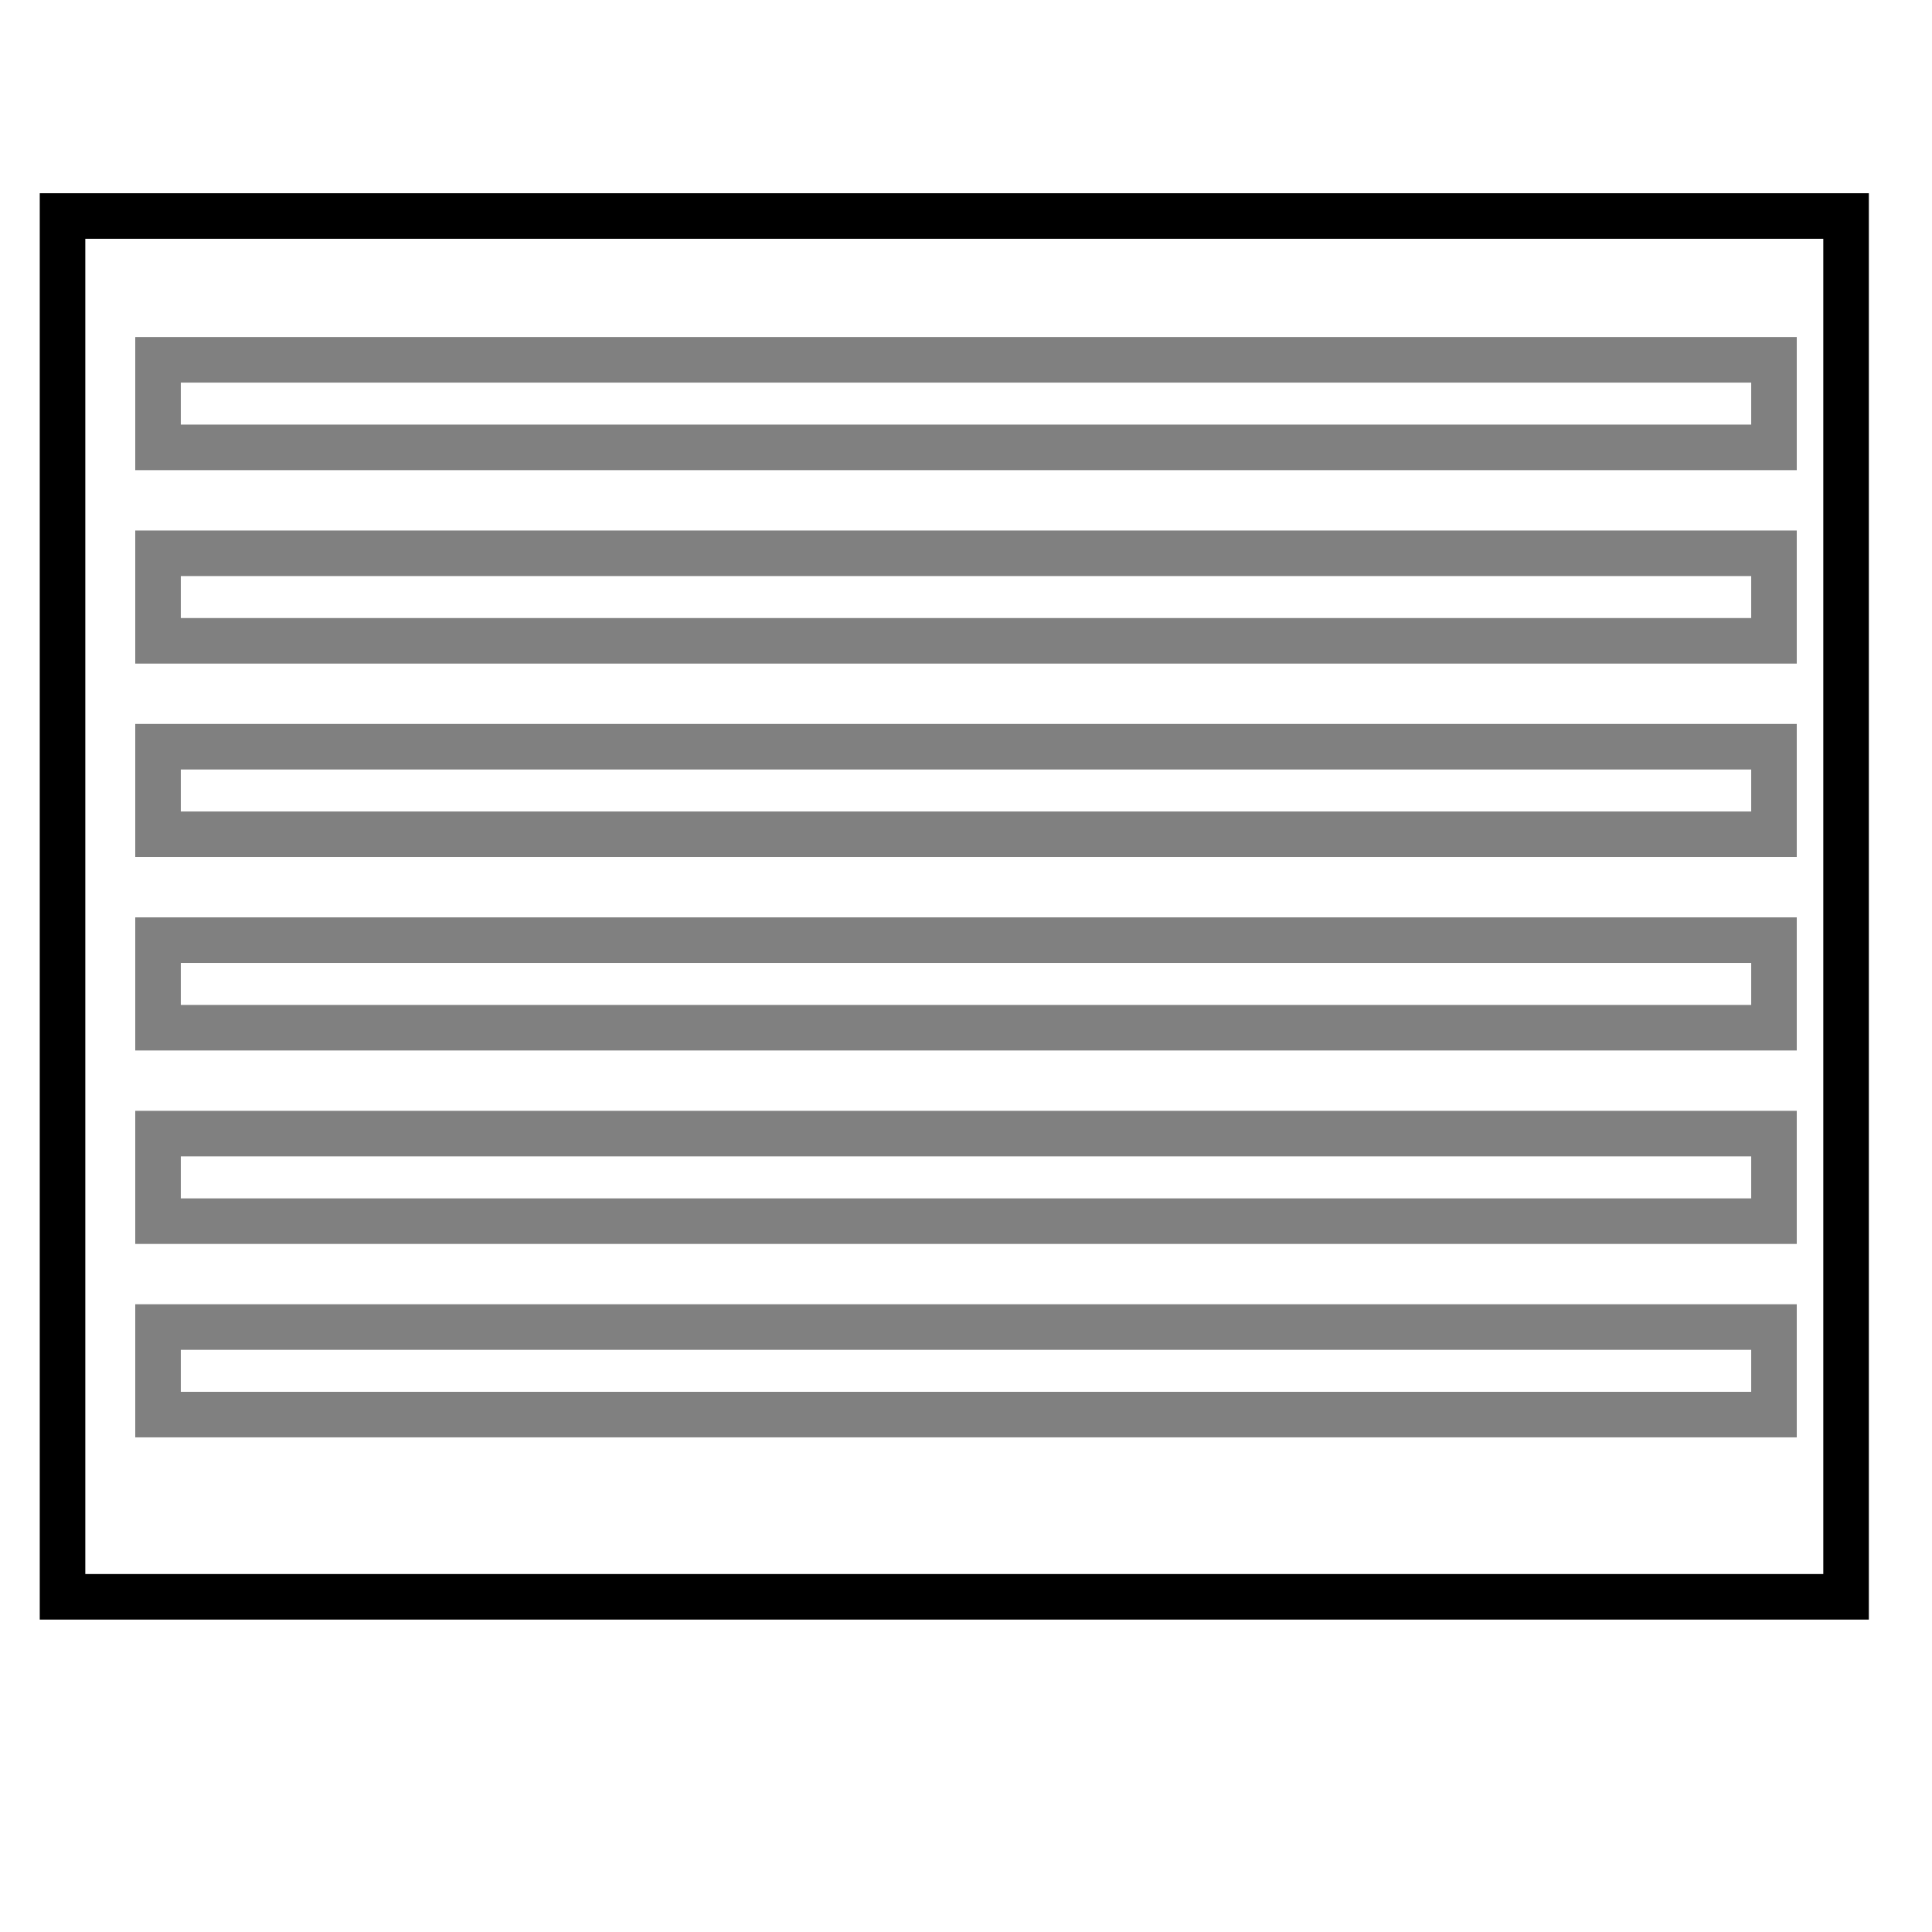
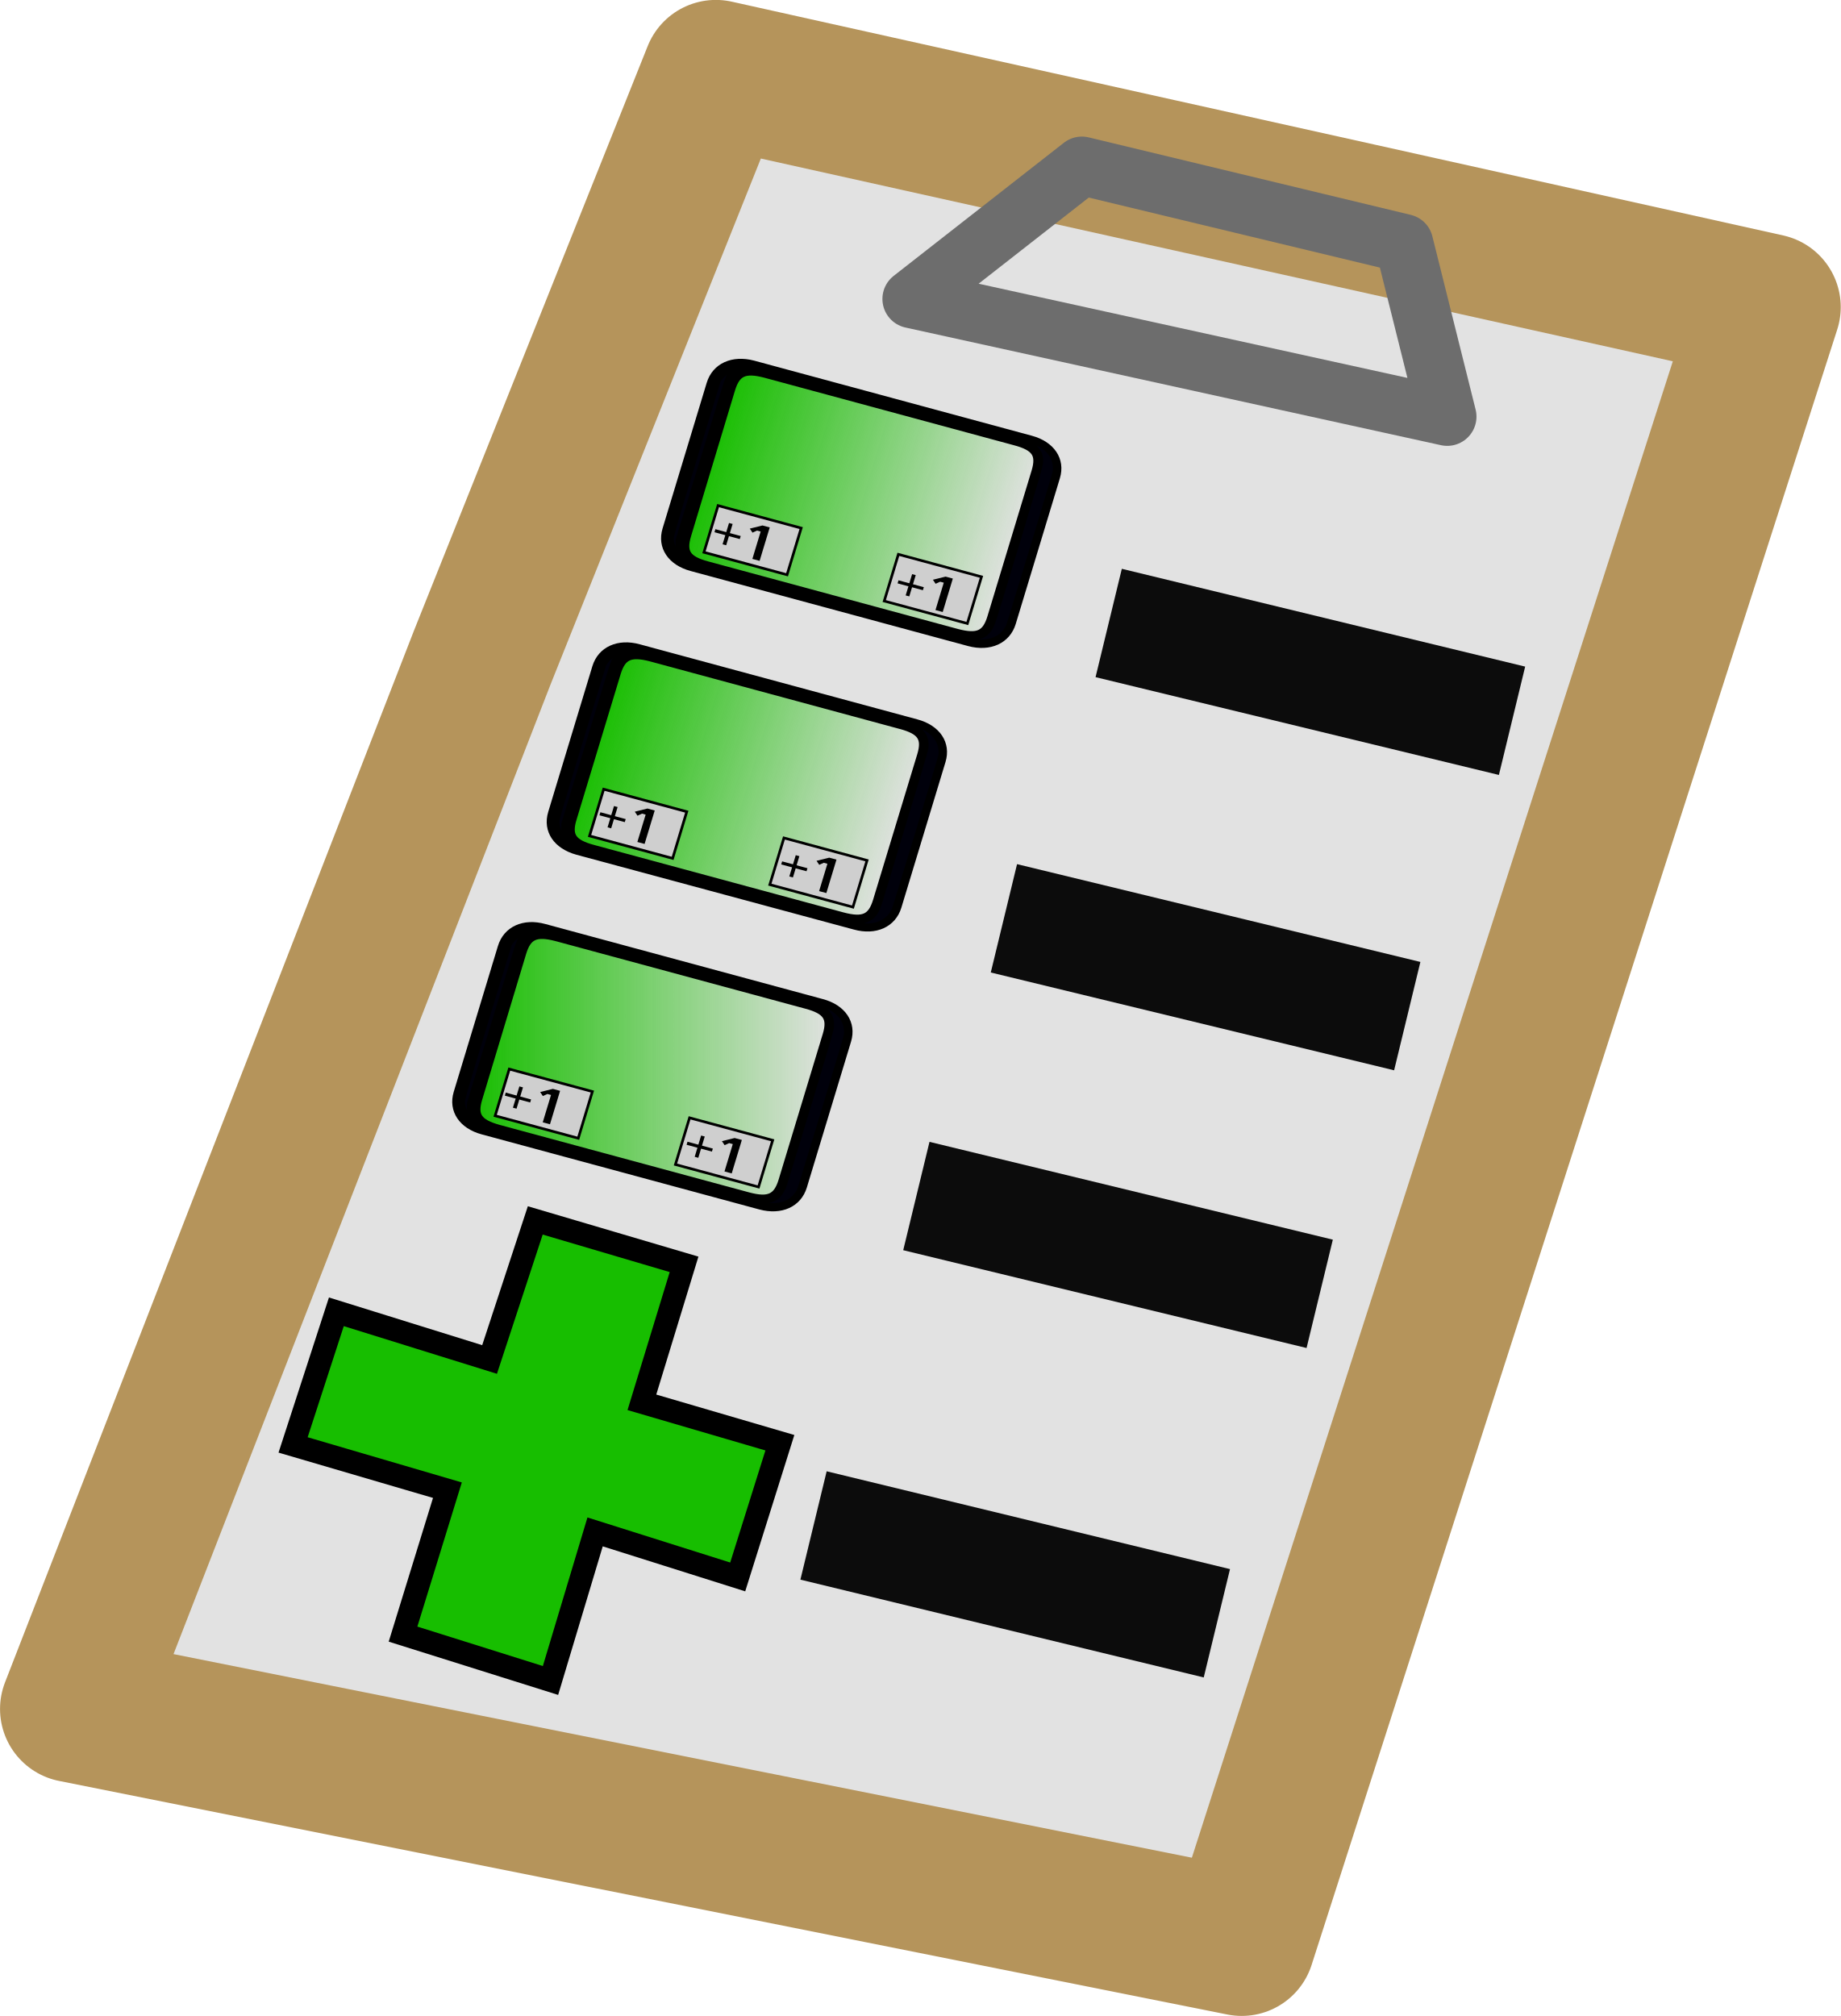
- <svg xmlns="http://www.w3.org/2000/svg" xmlns:xlink="http://www.w3.org/1999/xlink" width="136.533" height="136.533" id="svg1943" version="1.0">
-   <defs id="defs1945">
-     <linearGradient id="linearGradient2232">
-       <stop style="stop-color:#b4942a;stop-opacity:1;" offset="0" id="stop2234" />
-       <stop style="stop-color:#e4dcc9;stop-opacity:1" offset="1" id="stop2236" />
+ <svg xmlns="http://www.w3.org/2000/svg" xmlns:ns1="http://www.openswatchbook.org/uri/2009/osb" xmlns:xlink="http://www.w3.org/1999/xlink" width="8.338mm" height="9.132mm" viewBox="0 0 8.338 9.132" version="1.1" id="svg8">
+   <defs id="defs2">
+     <linearGradient id="linearGradient893">
+       <stop style="stop-color:#17be00;stop-opacity:1;" offset="0" id="stop889" />
+       <stop style="stop-color:#17be00;stop-opacity:0;" offset="1" id="stop891" />
    </linearGradient>
-     <linearGradient id="linearGradient3207">
-       <stop style="stop-color:#ffffff;stop-opacity:1;" offset="0" id="stop3209" />
-       <stop style="stop-color:#252525;stop-opacity:0;" offset="1" id="stop3211" />
+     <linearGradient id="linearGradient937" ns1:paint="solid">
+       <stop style="stop-color:#080808;stop-opacity:1;" offset="0" id="stop935" />
    </linearGradient>
-     <linearGradient id="linearGradient3225">
-       <stop style="stop-color:#ffffff;stop-opacity:1;" offset="0" id="stop3227" />
-       <stop style="stop-color:#aeaeae;stop-opacity:1;" offset="1" id="stop3229" />
-     </linearGradient>
-     <linearGradient id="linearGradient3325">
-       <stop id="stop3327" offset="0" style="stop-color:#ffffff;stop-opacity:1;" />
-       <stop id="stop3329" offset="1" style="stop-color:#ffffff;stop-opacity:0;" />
-     </linearGradient>
-     <linearGradient id="linearGradient3303">
-       <stop style="stop-color:#ffffff;stop-opacity:0.683;" offset="0" id="stop3305" />
-       <stop style="stop-color:#ffffff;stop-opacity:0;" offset="1" id="stop3307" />
-     </linearGradient>
-     <linearGradient id="linearGradient3058">
-       <stop id="stop3060" offset="0" style="stop-color:#9a7600;stop-opacity:1;" />
-       <stop style="stop-color:#e3ad00;stop-opacity:1;" offset="0.093" id="stop3066" />
-       <stop id="stop3070" offset="0.504" style="stop-color:#ffcd2c;stop-opacity:1;" />
-       <stop id="stop3068" offset="0.916" style="stop-color:#e3ad00;stop-opacity:1;" />
-       <stop id="stop3062" offset="1" style="stop-color:#b98d00;stop-opacity:1;" />
-     </linearGradient>
-     <linearGradient id="linearGradient2598">
-       <stop id="stop2600" offset="0" style="stop-color:#252525;stop-opacity:1;" />
-       <stop style="stop-color:#252525;stop-opacity:1;" offset="0.5" id="stop2606" />
-       <stop id="stop2608" offset="0.75" style="stop-color:#252525;stop-opacity:1;" />
-       <stop id="stop2602" offset="1" style="stop-color:#000000;stop-opacity:1;" />
-     </linearGradient>
-     <linearGradient id="linearGradient2257">
-       <stop style="stop-color:#b4942a;stop-opacity:1;" offset="0" id="stop2259" />
-       <stop style="stop-color:#e4dcc9;stop-opacity:1" offset="1" id="stop2261" />
-     </linearGradient>
-     <linearGradient id="linearGradient3291">
-       <stop id="stop3293" offset="0" style="stop-color:#000000;stop-opacity:1;" />
-       <stop id="stop3295" offset="1" style="stop-color:#000000;stop-opacity:0;" />
-     </linearGradient>
-     <radialGradient xlink:href="#linearGradient3291" id="radialGradient2289" gradientUnits="userSpaceOnUse" gradientTransform="matrix(1,0,0,0.197802,0,92.82166)" cx="63.912" cy="115.709" fx="8.716" fy="123.915" r="63.912" />
-     <linearGradient id="linearGradient7280">
-       <stop style="stop-color:#72777a;stop-opacity:1;" offset="0" id="stop7282" />
-       <stop id="stop7288" offset="0.5" style="stop-color:black;stop-opacity:0;" />
-       <stop style="stop-color:#72757a;stop-opacity:1;" offset="1" id="stop7284" />
-     </linearGradient>
-     <linearGradient id="linearGradient3707">
-       <stop style="stop-color:white;stop-opacity:1;" offset="0" id="stop3709" />
-       <stop id="stop3715" offset="0.5" style="stop-color:#eee;stop-opacity:1;" />
-       <stop style="stop-color:white;stop-opacity:0;" offset="1" id="stop3711" />
-     </linearGradient>
-     <linearGradient gradientTransform="translate(114.7302,21.20635)" y2="24.666" x2="60.001" y1="87.333" x1="60.001" gradientUnits="userSpaceOnUse" id="linearGradient3843">
-       <stop id="stop3845" style="stop-color:white;stop-opacity:0;" offset="0.734" />
-       <stop id="stop3847" style="stop-color:#d1d1d1;stop-opacity:1;" offset="1" />
-     </linearGradient>
-     <linearGradient id="XMLID_18_" gradientUnits="userSpaceOnUse" x1="112" y1="56" x2="120" y2="56" gradientTransform="translate(114.7302,21.20635)">
-       <stop offset="0" style="stop-color:#BBBBBB" id="stop72" />
-       <stop offset="1" style="stop-color:#888888" id="stop74" />
-     </linearGradient>
-     <linearGradient id="XMLID_17_" gradientUnits="userSpaceOnUse" x1="0" y1="56" x2="8" y2="56" gradientTransform="translate(114.7302,21.20635)">
-       <stop offset="0" style="stop-color:#BBBBBB" id="stop65" />
-       <stop offset="1" style="stop-color:#888888" id="stop67" />
-     </linearGradient>
-     <linearGradient id="XMLID_16_" gradientUnits="userSpaceOnUse" x1="112" y1="108" x2="120" y2="108" gradientTransform="translate(114.7302,21.20635)">
-       <stop offset="0" style="stop-color:#BBBBBB" id="stop58" />
-       <stop offset="1" style="stop-color:#888888" id="stop60" />
-     </linearGradient>
-     <linearGradient id="XMLID_15_" gradientUnits="userSpaceOnUse" x1="112" y1="4" x2="120" y2="4" gradientTransform="translate(114.7302,21.20635)">
-       <stop offset="0" style="stop-color:#BBBBBB" id="stop51" />
-       <stop offset="1" style="stop-color:#888888" id="stop53" />
-     </linearGradient>
-     <linearGradient id="XMLID_14_" gradientUnits="userSpaceOnUse" x1="0" y1="108" x2="8" y2="108" gradientTransform="translate(114.7302,21.20635)">
-       <stop offset="0" style="stop-color:#BBBBBB" id="stop44" />
-       <stop offset="1" style="stop-color:#888888" id="stop46" />
-     </linearGradient>
-     <linearGradient id="XMLID_13_" gradientUnits="userSpaceOnUse" x1="0" y1="4" x2="8" y2="4" gradientTransform="translate(114.7302,21.20635)">
-       <stop offset="0" style="stop-color:#BBBBBB" id="stop37" />
-       <stop offset="1" style="stop-color:#888888" id="stop39" />
-     </linearGradient>
-     <linearGradient id="XMLID_12_" gradientUnits="userSpaceOnUse" x1="56" y1="108" x2="64" y2="108" gradientTransform="translate(114.7302,21.20635)">
-       <stop offset="0" style="stop-color:#BBBBBB" id="stop30" />
-       <stop offset="1" style="stop-color:#888888" id="stop32" />
-     </linearGradient>
-     <linearGradient id="XMLID_11_" gradientUnits="userSpaceOnUse" x1="56" y1="4" x2="64" y2="4" gradientTransform="translate(114.7302,21.20635)">
-       <stop offset="0" style="stop-color:#BBBBBB" id="stop23" />
-       <stop offset="1" style="stop-color:#888888" id="stop25" />
-     </linearGradient>
-     <linearGradient id="XMLID_10_" gradientUnits="userSpaceOnUse" x1="60.001" y1="87.333" x2="60.001" y2="24.666" gradientTransform="translate(114.7302,21.20635)">
-       <stop offset="0.734" style="stop-color:#b7b7b7;stop-opacity:0.435;" id="stop16" />
-       <stop id="stop7278" style="stop-color:white;stop-opacity:0;" offset="1" />
-       <stop offset="1" style="stop-color:#b7b7b7;stop-opacity:0.437;" id="stop18" />
-     </linearGradient>
-     <linearGradient xlink:href="#XMLID_10_" id="linearGradient3835" gradientUnits="userSpaceOnUse" gradientTransform="matrix(1.111111,0,0,1,5.333378,16)" x1="60.001" y1="87.333" x2="60.001" y2="24.666" />
-     <radialGradient xlink:href="#XMLID_10_" id="radialGradient2819" cx="64" cy="64" fx="64" fy="64" r="40" gradientTransform="matrix(1.347193,0,0,1,-22.22036,0)" gradientUnits="userSpaceOnUse" />
+     <linearGradient xlink:href="#linearGradient893" id="linearGradient839-3" x1="2.463" y1="6.884" x2="14.47" y2="6.884" gradientUnits="userSpaceOnUse" gradientTransform="matrix(0.1187258,0.03209227,-0.03020677,0.09981078,8.592326,3.772234)" />
+     <linearGradient xlink:href="#linearGradient893" id="linearGradient839" x1="2.463" y1="6.884" x2="14.47" y2="6.884" gradientUnits="userSpaceOnUse" gradientTransform="matrix(0.1187258,0.03209227,-0.03020677,0.09981078,8.074198,5.056619)" />
+     <linearGradient xlink:href="#linearGradient893" id="linearGradient895" x1="7.623" y1="7.283" x2="9.264" y2="7.283" gradientUnits="userSpaceOnUse" />
  </defs>
-   <g id="layer1">
-     <rect style="color:#000000;clip-rule:nonzero;display:inline;overflow:visible;visibility:visible;opacity:1;isolation:auto;mix-blend-mode:normal;color-interpolation:sRGB;color-interpolation-filters:linearRGB;solid-color:#000000;solid-opacity:1;fill:none;fill-opacity:1;fill-rule:nonzero;stroke:#000000;stroke-width:3.219;stroke-linecap:square;stroke-linejoin:miter;stroke-miterlimit:4;stroke-dasharray:none;stroke-dashoffset:0;stroke-opacity:1;marker:none;color-rendering:auto;image-rendering:auto;shape-rendering:auto;text-rendering:auto;enable-background:accumulate" id="rect4601" width="126.042" height="97.581" x="4.419" y="15.265" />
-     <rect style="color:#000000;clip-rule:nonzero;display:inline;overflow:visible;visibility:visible;opacity:1;isolation:auto;mix-blend-mode:normal;color-interpolation:sRGB;color-interpolation-filters:linearRGB;solid-color:#000000;solid-opacity:1;fill:none;fill-opacity:1;fill-rule:nonzero;stroke:#808080;stroke-width:3.219;stroke-linecap:square;stroke-linejoin:miter;stroke-miterlimit:4;stroke-dasharray:none;stroke-dashoffset:0;stroke-opacity:1;marker:none;color-rendering:auto;image-rendering:auto;shape-rendering:auto;text-rendering:auto;enable-background:accumulate" id="rect4603" width="114.198" height="6.187" x="11.168" y="39.1" />
-     <rect style="color:#000000;clip-rule:nonzero;display:inline;overflow:visible;visibility:visible;opacity:1;isolation:auto;mix-blend-mode:normal;color-interpolation:sRGB;color-interpolation-filters:linearRGB;solid-color:#000000;solid-opacity:1;fill:none;fill-opacity:1;fill-rule:nonzero;stroke:#808080;stroke-width:3.219;stroke-linecap:square;stroke-linejoin:miter;stroke-miterlimit:4;stroke-dasharray:none;stroke-dashoffset:0;stroke-opacity:1;marker:none;color-rendering:auto;image-rendering:auto;shape-rendering:auto;text-rendering:auto;enable-background:accumulate" id="rect4603-3" width="114.198" height="6.187" x="11.168" y="52.77" />
-     <rect style="color:#000000;clip-rule:nonzero;display:inline;overflow:visible;visibility:visible;opacity:1;isolation:auto;mix-blend-mode:normal;color-interpolation:sRGB;color-interpolation-filters:linearRGB;solid-color:#000000;solid-opacity:1;fill:none;fill-opacity:1;fill-rule:nonzero;stroke:#808080;stroke-width:3.219;stroke-linecap:square;stroke-linejoin:miter;stroke-miterlimit:4;stroke-dasharray:none;stroke-dashoffset:0;stroke-opacity:1;marker:none;color-rendering:auto;image-rendering:auto;shape-rendering:auto;text-rendering:auto;enable-background:accumulate" id="rect4603-6" width="114.198" height="6.187" x="11.168" y="66.44" />
-     <rect style="color:#000000;clip-rule:nonzero;display:inline;overflow:visible;visibility:visible;opacity:1;isolation:auto;mix-blend-mode:normal;color-interpolation:sRGB;color-interpolation-filters:linearRGB;solid-color:#000000;solid-opacity:1;fill:none;fill-opacity:1;fill-rule:nonzero;stroke:#808080;stroke-width:3.219;stroke-linecap:square;stroke-linejoin:miter;stroke-miterlimit:4;stroke-dasharray:none;stroke-dashoffset:0;stroke-opacity:1;marker:none;color-rendering:auto;image-rendering:auto;shape-rendering:auto;text-rendering:auto;enable-background:accumulate" id="rect4603-6-7" width="114.198" height="6.187" x="11.168" y="93.781" />
-     <rect style="color:#000000;clip-rule:nonzero;display:inline;overflow:visible;visibility:visible;opacity:1;isolation:auto;mix-blend-mode:normal;color-interpolation:sRGB;color-interpolation-filters:linearRGB;solid-color:#000000;solid-opacity:1;fill:none;fill-opacity:1;fill-rule:nonzero;stroke:#808080;stroke-width:3.219;stroke-linecap:square;stroke-linejoin:miter;stroke-miterlimit:4;stroke-dasharray:none;stroke-dashoffset:0;stroke-opacity:1;marker:none;color-rendering:auto;image-rendering:auto;shape-rendering:auto;text-rendering:auto;enable-background:accumulate" id="rect4603-6-5" width="114.198" height="6.187" x="11.168" y="80.111" />
-     <rect style="color:#000000;clip-rule:nonzero;display:inline;overflow:visible;visibility:visible;opacity:1;isolation:auto;mix-blend-mode:normal;color-interpolation:sRGB;color-interpolation-filters:linearRGB;solid-color:#000000;solid-opacity:1;fill:none;fill-opacity:1;fill-rule:nonzero;stroke:#808080;stroke-width:3.219;stroke-linecap:square;stroke-linejoin:miter;stroke-miterlimit:4;stroke-dasharray:none;stroke-dashoffset:0;stroke-opacity:1;marker:none;color-rendering:auto;image-rendering:auto;shape-rendering:auto;text-rendering:auto;enable-background:accumulate" id="rect4603-6-3" width="114.198" height="6.187" x="11.168" y="25.429" />
+   <g id="layer1" transform="translate(-5.488345,-2.45085)">
+     <text xml:space="preserve" style="font-style:normal;font-weight:normal;font-size:10.583px;line-height:1.25;font-family:sans-serif;letter-spacing:0px;word-spacing:0px;fill:#000000;fill-opacity:1;stroke:none;stroke-width:0.265" x="11.259" y="10.29" id="text889-7">
+       <tspan id="tspan887-5" x="11.259" y="19.653" style="font-size:1.411px;stroke-width:0.265" />
+     </text>
+     <path style="fill:#e2e2e2;fill-opacity:1;stroke:#b5945b;stroke-width:0.665;stroke-linecap:butt;stroke-linejoin:round;stroke-miterlimit:4;stroke-dasharray:none;stroke-opacity:1" d="M 7.673,5.429 5.821,10.192 11.113,11.25 13.494,3.842 8.731,2.783 Z" id="path841" />
+     <path style="fill:none;stroke:#6d6d6d;stroke-width:0.265;stroke-linecap:butt;stroke-linejoin:round;stroke-miterlimit:4;stroke-dasharray:none;stroke-opacity:1" d="M 10.389,3.202 9.618,3.805 12.044,4.338 11.848,3.553 Z" id="path843" />
+     <path style="fill:none;stroke:#000000;stroke-width:0.03px;stroke-linecap:butt;stroke-linejoin:miter;stroke-opacity:1" d="m 8.704,4.189 c 0.024,-0.079 0.103,-0.115 0.197,-0.09 l 1.257,0.34 c 0.094,0.025 0.141,0.095 0.117,0.174 l -0.2,0.66 c -0.024,0.079 -0.103,0.115 -0.197,0.09 L 8.621,5.023 C 8.527,4.998 8.48,4.928 8.504,4.849 Z" id="path852-5" />
+     <path style="fill:url(#linearGradient839-3);fill-opacity:1.0;stroke:#000000;stroke-width:0.041;stroke-linecap:butt;stroke-linejoin:miter;stroke-miterlimit:4;stroke-dasharray:none;stroke-opacity:1" d="m 8.798,4.214 c 0.024,-0.079 0.063,-0.097 0.158,-0.072 l 1.131,0.306 c 0.094,0.025 0.118,0.06 0.094,0.14 L 9.981,5.248 c -0.024,0.079 -0.063,0.097 -0.158,0.072 L 8.692,5.014 C 8.598,4.989 8.575,4.954 8.599,4.874 Z" id="path862-3" />
+     <path style="fill:none;fill-opacity:1;stroke:#000000;stroke-width:0.002;stroke-linecap:square;stroke-linejoin:miter;stroke-miterlimit:4;stroke-dasharray:none;stroke-opacity:1" d="M 8.598,5 C 8.538,4.974 8.509,4.928 8.517,4.873 8.518,4.866 8.549,4.759 8.623,4.517 L 8.728,4.171 8.736,4.16 c 0.022,-0.031 0.053,-0.05 0.093,-0.054 0.023,-0.002 0.053,0.002 0.087,0.011 l 0.014,0.004 -0.01,-0.002 c -0.051,-0.008 -0.088,0.003 -0.112,0.036 -0.015,0.02 -0.009,0.002 -0.127,0.391 l -0.107,0.356 -3.437e-4,0.013 c -0.001,0.046 0.019,0.074 0.067,0.096 l 0.01,0.004 -0.021,-0.006 c -0.012,-0.003 -0.026,-0.008 -0.031,-0.01 z" id="path864-5" />
+     <path style="fill:#00000b;fill-opacity:1;stroke:#000000;stroke-width:0.047;stroke-linecap:square;stroke-linejoin:miter;stroke-miterlimit:4;stroke-dasharray:none;stroke-opacity:1" d="m 8.608,5.002 c -0.056,-0.02 -0.09,-0.061 -0.091,-0.111 -1.94e-4,-0.009 9.792e-4,-0.015 0.014,-0.062 0.009,-0.031 0.051,-0.173 0.107,-0.356 l 0.093,-0.304 0.007,-0.01 c 0.013,-0.018 0.028,-0.031 0.047,-0.04 0.031,-0.015 0.062,-0.017 0.112,-0.006 l 0.011,0.002 -0.013,-2.412e-4 c -0.021,-3.961e-4 -0.036,0.002 -0.052,0.01 -0.02,0.009 -0.035,0.024 -0.046,0.044 -0.003,0.005 -0.034,0.105 -0.114,0.369 L 8.572,4.9 8.572,4.914 c -8.625e-4,0.043 0.015,0.071 0.053,0.091 l 0.009,0.005 -0.007,-0.002 c -0.004,-0.001 -0.012,-0.004 -0.019,-0.006 z" id="path866-6" />
+     <path style="fill:#00000b;fill-opacity:1;stroke:#000000;stroke-width:0.013;stroke-linecap:square;stroke-linejoin:miter;stroke-miterlimit:4;stroke-dasharray:none;stroke-opacity:1" d="m 9.868,5.343 c 0.027,0.003 0.048,8.866e-4 0.065,-0.006 0.027,-0.011 0.044,-0.03 0.058,-0.068 0.005,-0.013 0.039,-0.124 0.111,-0.362 0.111,-0.37 0.105,-0.346 0.105,-0.372 -1.78e-4,-0.025 -0.012,-0.049 -0.033,-0.066 -0.008,-0.006 -0.026,-0.016 -0.04,-0.022 l -0.012,-0.005 0.026,0.008 c 0.014,0.004 0.031,0.01 0.037,0.012 0.055,0.025 0.083,0.068 0.079,0.121 -6.33e-4,0.008 -0.019,0.068 -0.105,0.354 -0.098,0.322 -0.105,0.346 -0.11,0.355 -0.024,0.043 -0.068,0.065 -0.124,0.062 -0.013,-6.178e-4 -0.019,-0.002 -0.041,-0.007 -0.025,-0.006 -0.026,-0.007 -0.016,-0.005 z" id="path868-2" />
+     <rect style="fill:#cfcfcf;fill-opacity:1;stroke:#000000;stroke-width:0.012;stroke-linecap:square;stroke-linejoin:miter;stroke-miterlimit:4;stroke-dasharray:none;stroke-opacity:1" id="rect870-9" width="0.39" height="0.221" x="9.744" y="2.297" ry="0" transform="matrix(0.9653548,0.260941,-0.2896656,0.9571279,0,0)" />
+     <rect style="fill:#cfcfcf;fill-opacity:1;stroke:#000000;stroke-width:0.012;stroke-linecap:square;stroke-linejoin:miter;stroke-miterlimit:4;stroke-dasharray:none;stroke-opacity:1" id="rect870-6-1" width="0.39" height="0.221" x="10.59" y="2.297" transform="matrix(0.9653548,0.260941,-0.2896656,0.9571279,0,0)" />
+     <text xml:space="preserve" style="font-style:normal;font-weight:normal;font-size:1.198px;line-height:1.25;font-family:sans-serif;letter-spacing:0px;word-spacing:0px;fill:#000000;fill-opacity:1;stroke:none;stroke-width:0.03" x="8.972" y="2.702" id="text889-2" transform="matrix(1.048598,0.2834422,-0.2667894,0.8815392,0,0)">
+       <tspan id="tspan887-7" x="8.972" y="2.702" style="font-size:0.24px;line-height:2.25;stroke-width:0.03">+1</tspan>
+     </text>
+     <text xml:space="preserve" style="font-style:normal;font-weight:normal;font-size:1.198px;line-height:1.25;font-family:sans-serif;letter-spacing:0px;word-spacing:0px;fill:#000000;fill-opacity:1;stroke:none;stroke-width:0.03" x="9.765" y="2.711" id="text889-3-0" transform="matrix(1.048598,0.2834422,-0.2667894,0.8815392,0,0)">
+       <tspan id="tspan887-56-9" x="9.765" y="2.711" style="font-size:0.24px;line-height:2.25;stroke-width:0.03">+1</tspan>
+     </text>
+     <path style="fill:none;stroke:#000000;stroke-width:0.03px;stroke-linecap:butt;stroke-linejoin:miter;stroke-opacity:1" d="M 8.186,5.473 C 8.21,5.394 8.289,5.358 8.383,5.384 l 1.257,0.34 c 0.094,0.025 0.141,0.095 0.117,0.174 L 9.557,6.558 C 9.533,6.637 9.454,6.673 9.36,6.647 L 8.103,6.308 C 8.009,6.282 7.962,6.213 7.986,6.133 Z" id="path852" />
+     <path style="fill:url(#linearGradient839);fill-opacity:1.0;stroke:#000000;stroke-width:0.041;stroke-linecap:butt;stroke-linejoin:miter;stroke-miterlimit:4;stroke-dasharray:none;stroke-opacity:1" d="m 8.28,5.499 c 0.024,-0.079 0.063,-0.097 0.158,-0.072 l 1.131,0.306 c 0.094,0.025 0.118,0.06 0.094,0.14 L 9.463,6.532 c -0.024,0.079 -0.063,0.097 -0.158,0.072 L 8.174,6.298 C 8.08,6.273 8.056,6.238 8.08,6.159 Z" id="path862" />
+     <path style="fill:none;fill-opacity:1;stroke:#000000;stroke-width:0.002;stroke-linecap:square;stroke-linejoin:miter;stroke-miterlimit:4;stroke-dasharray:none;stroke-opacity:1" d="m 8.08,6.284 c -0.059,-0.026 -0.089,-0.072 -0.081,-0.127 0.001,-0.007 0.033,-0.113 0.107,-0.356 l 0.105,-0.346 0.007,-0.011 c 0.022,-0.031 0.053,-0.05 0.093,-0.054 0.023,-0.002 0.053,0.002 0.087,0.011 l 0.014,0.004 -0.01,-0.002 c -0.051,-0.008 -0.088,0.003 -0.112,0.036 -0.015,0.02 -0.009,0.002 -0.127,0.391 l -0.107,0.356 -3.437e-4,0.013 c -0.001,0.046 0.019,0.074 0.067,0.096 l 0.01,0.004 -0.021,-0.006 c -0.012,-0.003 -0.026,-0.008 -0.031,-0.01 z" id="path864" />
+     <path style="fill:#00000b;fill-opacity:1;stroke:#000000;stroke-width:0.047;stroke-linecap:square;stroke-linejoin:miter;stroke-miterlimit:4;stroke-dasharray:none;stroke-opacity:1" d="m 8.09,6.286 c -0.056,-0.02 -0.09,-0.061 -0.091,-0.111 -1.94e-4,-0.009 9.792e-4,-0.015 0.014,-0.062 0.009,-0.031 0.051,-0.173 0.107,-0.356 l 0.093,-0.304 0.007,-0.01 c 0.013,-0.018 0.028,-0.031 0.047,-0.04 0.031,-0.015 0.062,-0.017 0.112,-0.006 l 0.011,0.002 -0.013,-2.412e-4 c -0.021,-3.961e-4 -0.036,0.002 -0.052,0.01 -0.02,0.009 -0.035,0.024 -0.046,0.044 -0.003,0.005 -0.034,0.105 -0.114,0.369 l -0.11,0.361 -2.731e-4,0.014 c -8.625e-4,0.043 0.015,0.071 0.053,0.091 l 0.009,0.005 -0.007,-0.002 c -0.004,-0.001 -0.012,-0.004 -0.019,-0.006 z" id="path866" />
+     <path style="fill:#00000b;fill-opacity:1;stroke:#000000;stroke-width:0.013;stroke-linecap:square;stroke-linejoin:miter;stroke-miterlimit:4;stroke-dasharray:none;stroke-opacity:1" d="m 9.35,6.628 c 0.027,0.003 0.048,8.866e-4 0.065,-0.006 0.027,-0.011 0.044,-0.03 0.058,-0.068 C 9.478,6.541 9.512,6.43 9.583,6.192 9.695,5.823 9.688,5.846 9.688,5.821 9.688,5.795 9.676,5.771 9.655,5.755 9.647,5.749 9.63,5.739 9.616,5.733 l -0.012,-0.005 0.026,0.008 c 0.014,0.004 0.031,0.01 0.037,0.012 0.055,0.025 0.083,0.068 0.079,0.121 -6.324e-4,0.008 -0.019,0.068 -0.105,0.354 -0.098,0.322 -0.105,0.346 -0.11,0.355 -0.024,0.043 -0.068,0.065 -0.124,0.062 -0.013,-6.178e-4 -0.019,-0.002 -0.041,-0.007 -0.025,-0.006 -0.026,-0.007 -0.016,-0.005 z" id="path868" />
+     <rect style="fill:#cfcfcf;fill-opacity:1;stroke:#000000;stroke-width:0.012;stroke-linecap:square;stroke-linejoin:miter;stroke-miterlimit:4;stroke-dasharray:none;stroke-opacity:1" id="rect870" width="0.39" height="0.221" x="9.62" y="3.673" ry="0" transform="matrix(0.9653548,0.260941,-0.2896656,0.9571279,0,0)" />
+     <rect style="fill:#cfcfcf;fill-opacity:1;stroke:#000000;stroke-width:0.012;stroke-linecap:square;stroke-linejoin:miter;stroke-miterlimit:4;stroke-dasharray:none;stroke-opacity:1" id="rect870-6" width="0.39" height="0.221" x="10.466" y="3.673" transform="matrix(0.9653548,0.260941,-0.2896656,0.9571279,0,0)" />
+     <text xml:space="preserve" style="font-style:normal;font-weight:normal;font-size:1.198px;line-height:1.25;font-family:sans-serif;letter-spacing:0px;word-spacing:0px;fill:#000000;fill-opacity:1;stroke:none;stroke-width:0.03" x="8.857" y="4.196" id="text889" transform="matrix(1.048598,0.2834422,-0.2667894,0.8815392,0,0)">
+       <tspan id="tspan887" x="8.857" y="4.196" style="font-size:0.24px;line-height:2.25;stroke-width:0.03">+1</tspan>
+     </text>
+     <text xml:space="preserve" style="font-style:normal;font-weight:normal;font-size:1.198px;line-height:1.25;font-family:sans-serif;letter-spacing:0px;word-spacing:0px;fill:#000000;fill-opacity:1;stroke:none;stroke-width:0.03" x="9.639" y="4.196" id="text889-3" transform="matrix(1.048598,0.2834422,-0.2667894,0.8815392,0,0)">
+       <tspan id="tspan887-56" x="9.639" y="4.196" style="font-size:0.24px;line-height:2.25;stroke-width:0.03">+1</tspan>
+     </text>
+     <path style="fill:none;stroke:#000000;stroke-width:0.03px;stroke-linecap:butt;stroke-linejoin:miter;stroke-opacity:1" d="M 7.758,6.741 C 7.782,6.661 7.861,6.625 7.955,6.651 l 1.257,0.34 c 0.094,0.025 0.141,0.095 0.117,0.174 L 9.129,7.825 C 9.105,7.905 9.026,7.94 8.932,7.915 L 7.675,7.575 C 7.581,7.55 7.534,7.48 7.558,7.401 Z" id="path852-6" />
+     <path style="fill:url(#linearGradient895);fill-opacity:1;stroke:#000000;stroke-width:0.041;stroke-linecap:butt;stroke-linejoin:miter;stroke-miterlimit:4;stroke-dasharray:none;stroke-opacity:1" d="m 7.852,6.766 c 0.024,-0.079 0.063,-0.097 0.158,-0.072 l 1.131,0.306 c 0.094,0.025 0.118,0.06 0.094,0.14 L 9.035,7.8 C 9.011,7.879 8.971,7.897 8.877,7.872 L 7.746,7.566 C 7.652,7.54 7.629,7.505 7.653,7.426 Z" id="path862-1" />
+     <path style="fill:none;fill-opacity:1;stroke:#000000;stroke-width:0.002;stroke-linecap:square;stroke-linejoin:miter;stroke-miterlimit:4;stroke-dasharray:none;stroke-opacity:1" d="m 7.652,7.552 c -0.059,-0.026 -0.089,-0.072 -0.081,-0.127 0.001,-0.007 0.033,-0.113 0.107,-0.356 l 0.105,-0.346 0.007,-0.011 c 0.022,-0.031 0.053,-0.05 0.093,-0.054 0.023,-0.002 0.053,0.002 0.087,0.011 l 0.014,0.004 -0.01,-0.002 c -0.051,-0.008 -0.088,0.003 -0.112,0.036 -0.015,0.02 -0.009,0.002 -0.127,0.391 l -0.107,0.356 -3.437e-4,0.013 c -0.001,0.046 0.019,0.074 0.067,0.096 l 0.01,0.004 -0.021,-0.006 c -0.012,-0.003 -0.026,-0.008 -0.031,-0.01 z" id="path864-8" />
+     <path style="fill:#00000b;fill-opacity:1;stroke:#000000;stroke-width:0.047;stroke-linecap:square;stroke-linejoin:miter;stroke-miterlimit:4;stroke-dasharray:none;stroke-opacity:1" d="m 7.662,7.554 c -0.056,-0.02 -0.09,-0.061 -0.091,-0.111 -1.94e-4,-0.009 9.792e-4,-0.015 0.014,-0.062 0.009,-0.031 0.051,-0.173 0.107,-0.356 l 0.093,-0.304 0.007,-0.01 c 0.013,-0.018 0.028,-0.031 0.047,-0.04 0.031,-0.015 0.062,-0.017 0.112,-0.006 l 0.011,0.002 -0.013,-2.412e-4 c -0.021,-3.961e-4 -0.036,0.002 -0.052,0.01 -0.02,0.009 -0.035,0.024 -0.046,0.044 -0.003,0.005 -0.034,0.105 -0.114,0.369 l -0.11,0.361 -2.731e-4,0.014 c -8.625e-4,0.043 0.015,0.071 0.053,0.091 l 0.009,0.005 -0.007,-0.002 c -0.004,-0.001 -0.012,-0.004 -0.019,-0.006 z" id="path866-7" />
+     <path style="fill:#00000b;fill-opacity:1;stroke:#000000;stroke-width:0.013;stroke-linecap:square;stroke-linejoin:miter;stroke-miterlimit:4;stroke-dasharray:none;stroke-opacity:1" d="m 8.922,7.895 c 0.027,0.003 0.048,8.866e-4 0.065,-0.006 0.027,-0.011 0.044,-0.03 0.058,-0.068 0.005,-0.013 0.039,-0.124 0.111,-0.362 C 9.267,7.09 9.26,7.113 9.26,7.088 9.26,7.063 9.248,7.039 9.228,7.023 9.22,7.016 9.202,7.006 9.188,7 l -0.012,-0.005 0.026,0.008 c 0.014,0.004 0.031,0.01 0.037,0.012 0.055,0.025 0.083,0.068 0.079,0.121 -6.324e-4,0.008 -0.019,0.068 -0.105,0.354 -0.098,0.322 -0.105,0.346 -0.11,0.355 -0.024,0.043 -0.068,0.065 -0.124,0.062 -0.013,-6.178e-4 -0.019,-0.002 -0.041,-0.007 -0.025,-0.006 -0.026,-0.007 -0.016,-0.005 z" id="path868-9" />
+     <rect style="fill:#cfcfcf;fill-opacity:1;stroke:#000000;stroke-width:0.012;stroke-linecap:square;stroke-linejoin:miter;stroke-miterlimit:4;stroke-dasharray:none;stroke-opacity:1" id="rect870-2" width="0.39" height="0.221" x="9.578" y="5.009" ry="0" transform="matrix(0.9653548,0.260941,-0.2896656,0.9571279,0,0)" />
+     <rect style="fill:#cfcfcf;fill-opacity:1;stroke:#000000;stroke-width:0.012;stroke-linecap:square;stroke-linejoin:miter;stroke-miterlimit:4;stroke-dasharray:none;stroke-opacity:1" id="rect870-6-0" width="0.39" height="0.221" x="10.424" y="5.009" transform="matrix(0.9653548,0.260941,-0.2896656,0.9571279,0,0)" />
+     <text xml:space="preserve" style="font-style:normal;font-weight:normal;font-size:1.198px;line-height:1.25;font-family:sans-serif;letter-spacing:0px;word-spacing:0px;fill:#000000;fill-opacity:1;stroke:none;stroke-width:0.03" x="8.818" y="5.646" id="text889-23" transform="matrix(1.048598,0.2834422,-0.2667894,0.8815392,0,0)">
+       <tspan id="tspan887-75" x="8.818" y="5.646" style="font-size:0.24px;line-height:2.25;stroke-width:0.03">+1</tspan>
+     </text>
+     <text xml:space="preserve" style="font-style:normal;font-weight:normal;font-size:1.198px;line-height:1.25;font-family:sans-serif;letter-spacing:0px;word-spacing:0px;fill:#000000;fill-opacity:1;stroke:none;stroke-width:0.03" x="9.6" y="5.646" id="text889-3-9" transform="matrix(1.048598,0.2834422,-0.2667894,0.8815392,0,0)">
+       <tspan id="tspan887-56-2" x="9.6" y="5.646" style="font-size:0.24px;line-height:2.25;stroke-width:0.03">+1</tspan>
+     </text>
+     <rect style="opacity:1;fill:#0c0c0c;fill-opacity:1;stroke:none;stroke-width:0.265;stroke-linecap:butt;stroke-linejoin:round;stroke-miterlimit:4;stroke-dasharray:none;stroke-opacity:1;paint-order:markers fill stroke" id="rect990" width="1.88" height="0.505" x="11.457" y="2.395" transform="rotate(13.62988)" />
+     <rect style="opacity:1;fill:#0c0c0c;fill-opacity:1;stroke:none;stroke-width:0.265;stroke-linecap:butt;stroke-linejoin:round;stroke-miterlimit:4;stroke-dasharray:none;stroke-opacity:1;paint-order:markers fill stroke" id="rect990-2" width="1.88" height="0.505" x="11.311" y="3.807" transform="rotate(13.62988)" />
+     <rect style="opacity:1;fill:#0c0c0c;fill-opacity:1;stroke:none;stroke-width:0.265;stroke-linecap:butt;stroke-linejoin:round;stroke-miterlimit:4;stroke-dasharray:none;stroke-opacity:1;paint-order:markers fill stroke" id="rect990-8" width="1.88" height="0.505" x="11.222" y="5.123" transform="rotate(13.62988)" />
+     <path style="fill:#17be00;fill-opacity:1;stroke:#000000;stroke-width:0.104;stroke-linecap:butt;stroke-linejoin:miter;stroke-miterlimit:4;stroke-dasharray:none;stroke-opacity:1" d="M 7.913,7.979 7.706,8.609 7.012,8.393 6.816,8.996 7.515,9.201 7.314,9.853 7.982,10.063 8.184,9.39 8.83,9.594 9.021,8.986 8.396,8.803 8.587,8.178 Z" id="path1013" />
+     <rect style="opacity:1;fill:#0c0c0c;fill-opacity:1;stroke:none;stroke-width:0.265;stroke-linecap:butt;stroke-linejoin:round;stroke-miterlimit:4;stroke-dasharray:none;stroke-opacity:1;paint-order:markers fill stroke" id="rect990-8-3" width="1.88" height="0.505" x="11.121" y="6.683" transform="rotate(13.62988)" />
  </g>
</svg>
